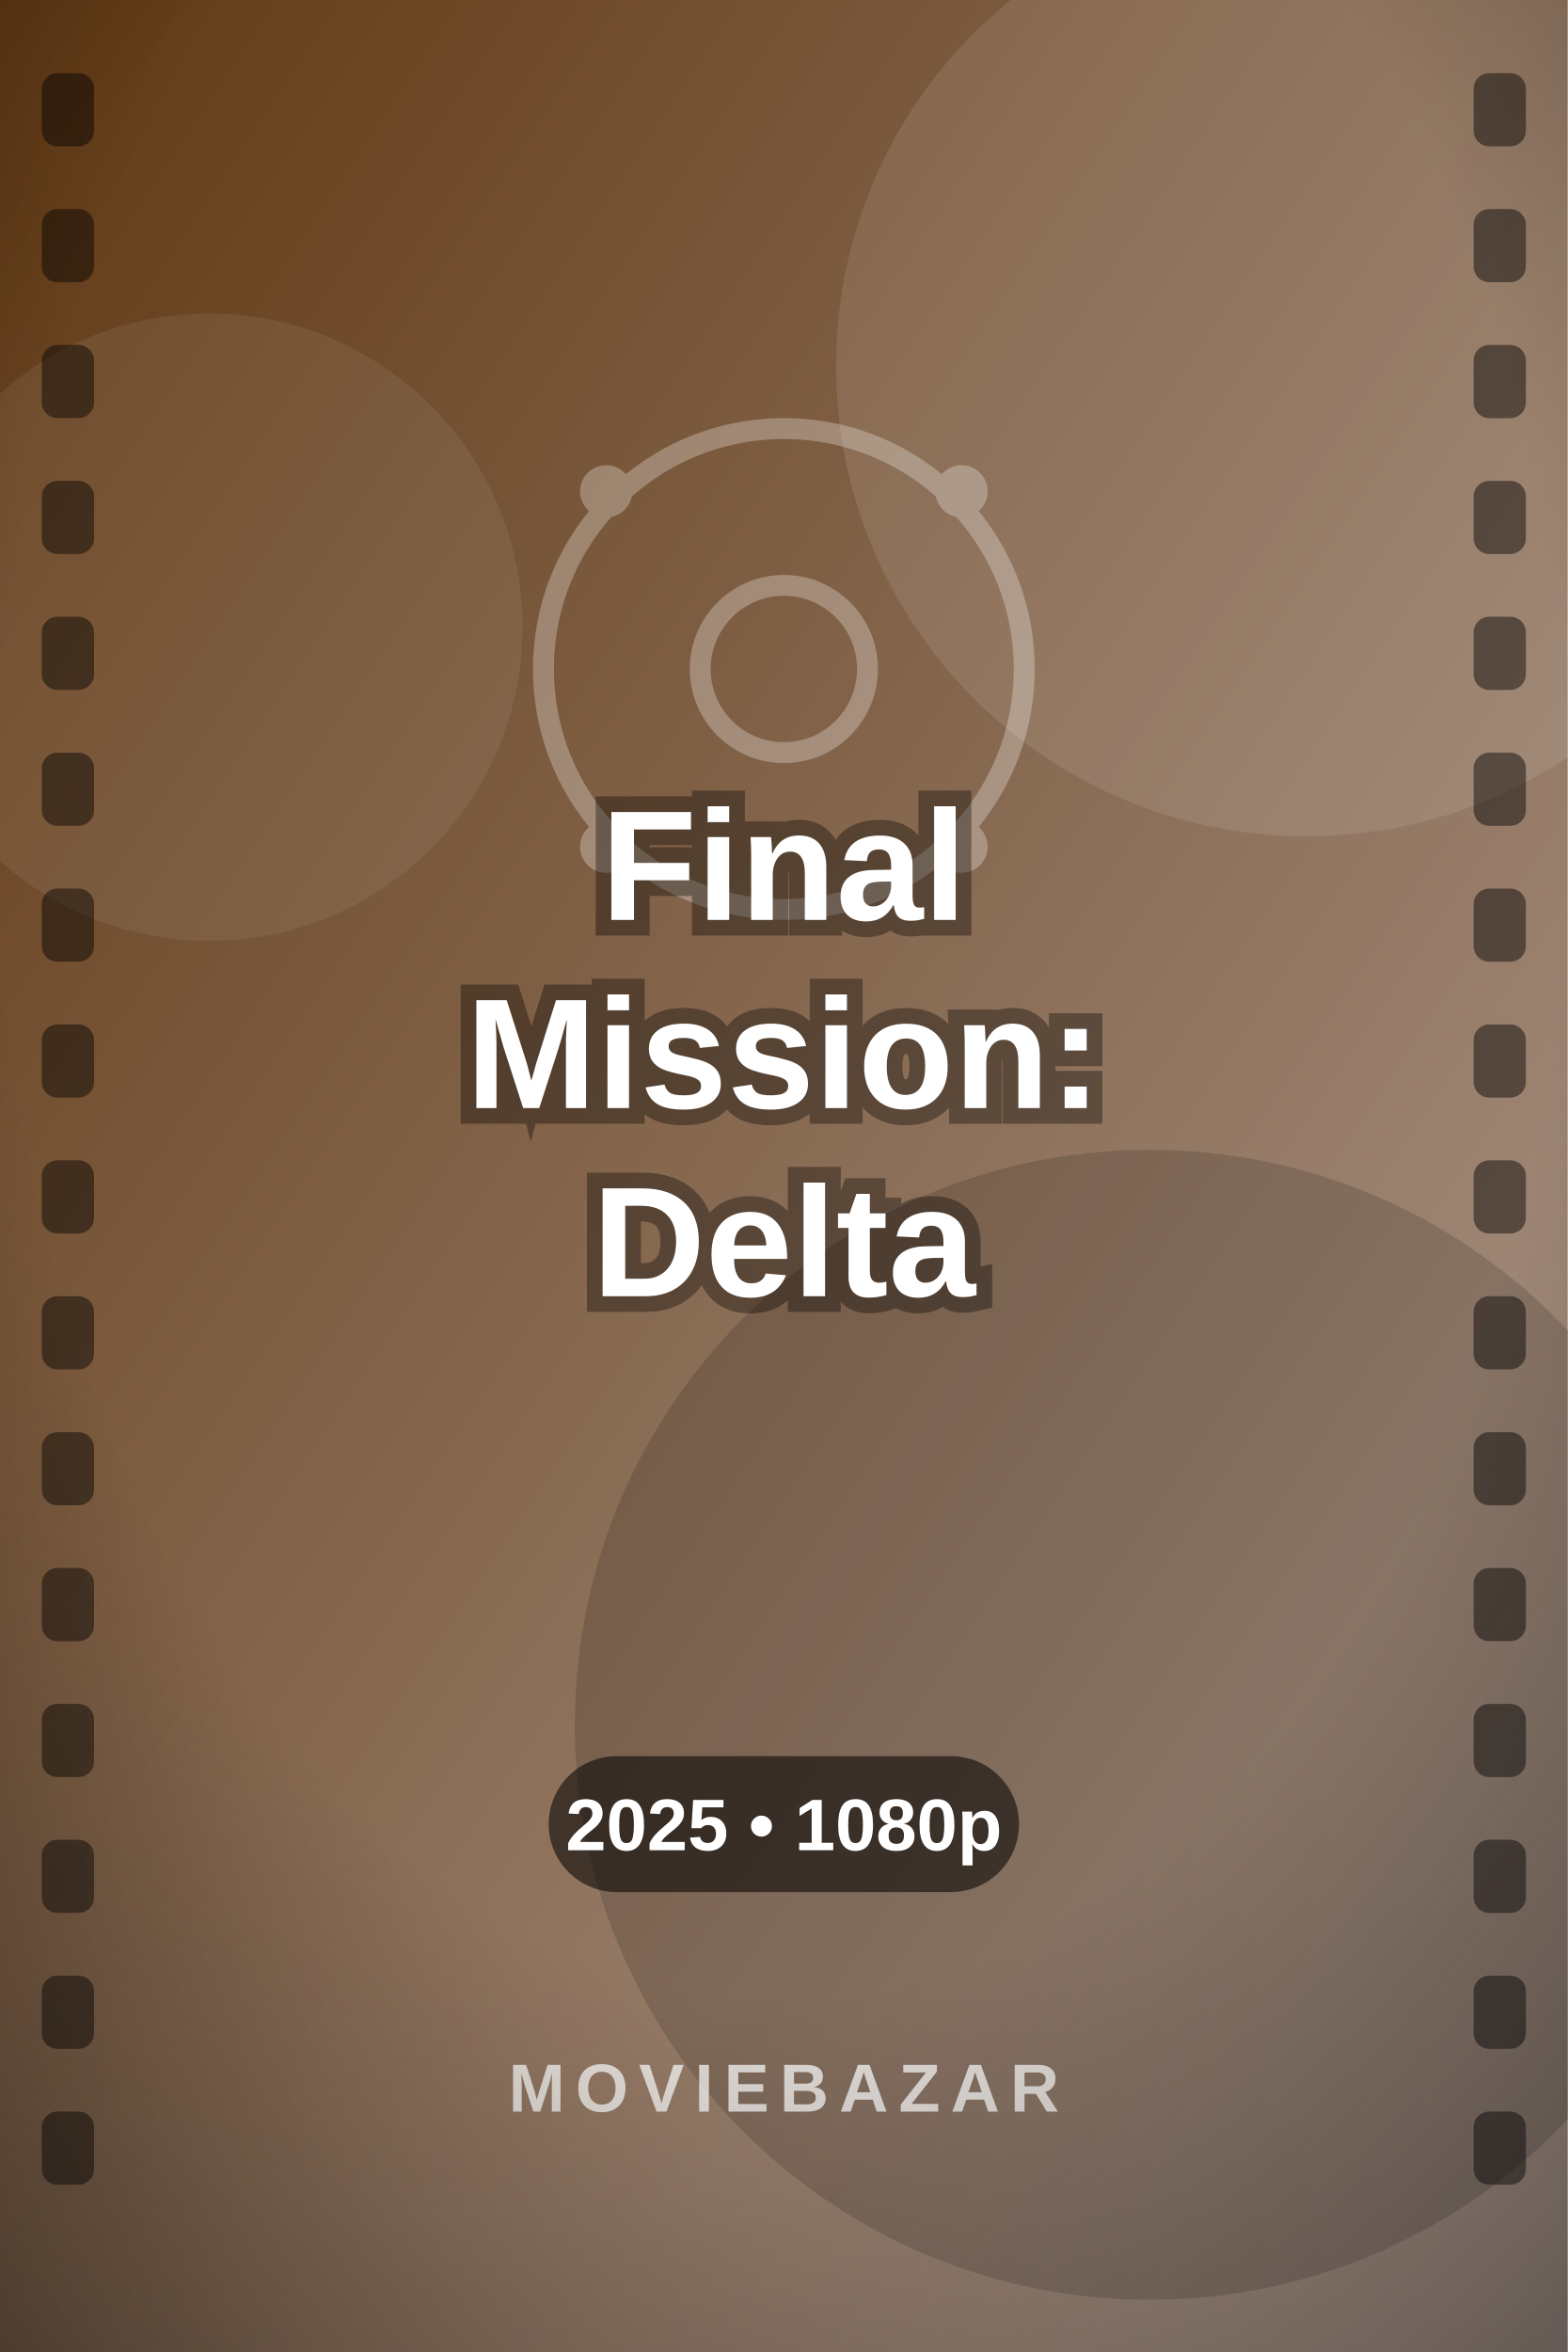
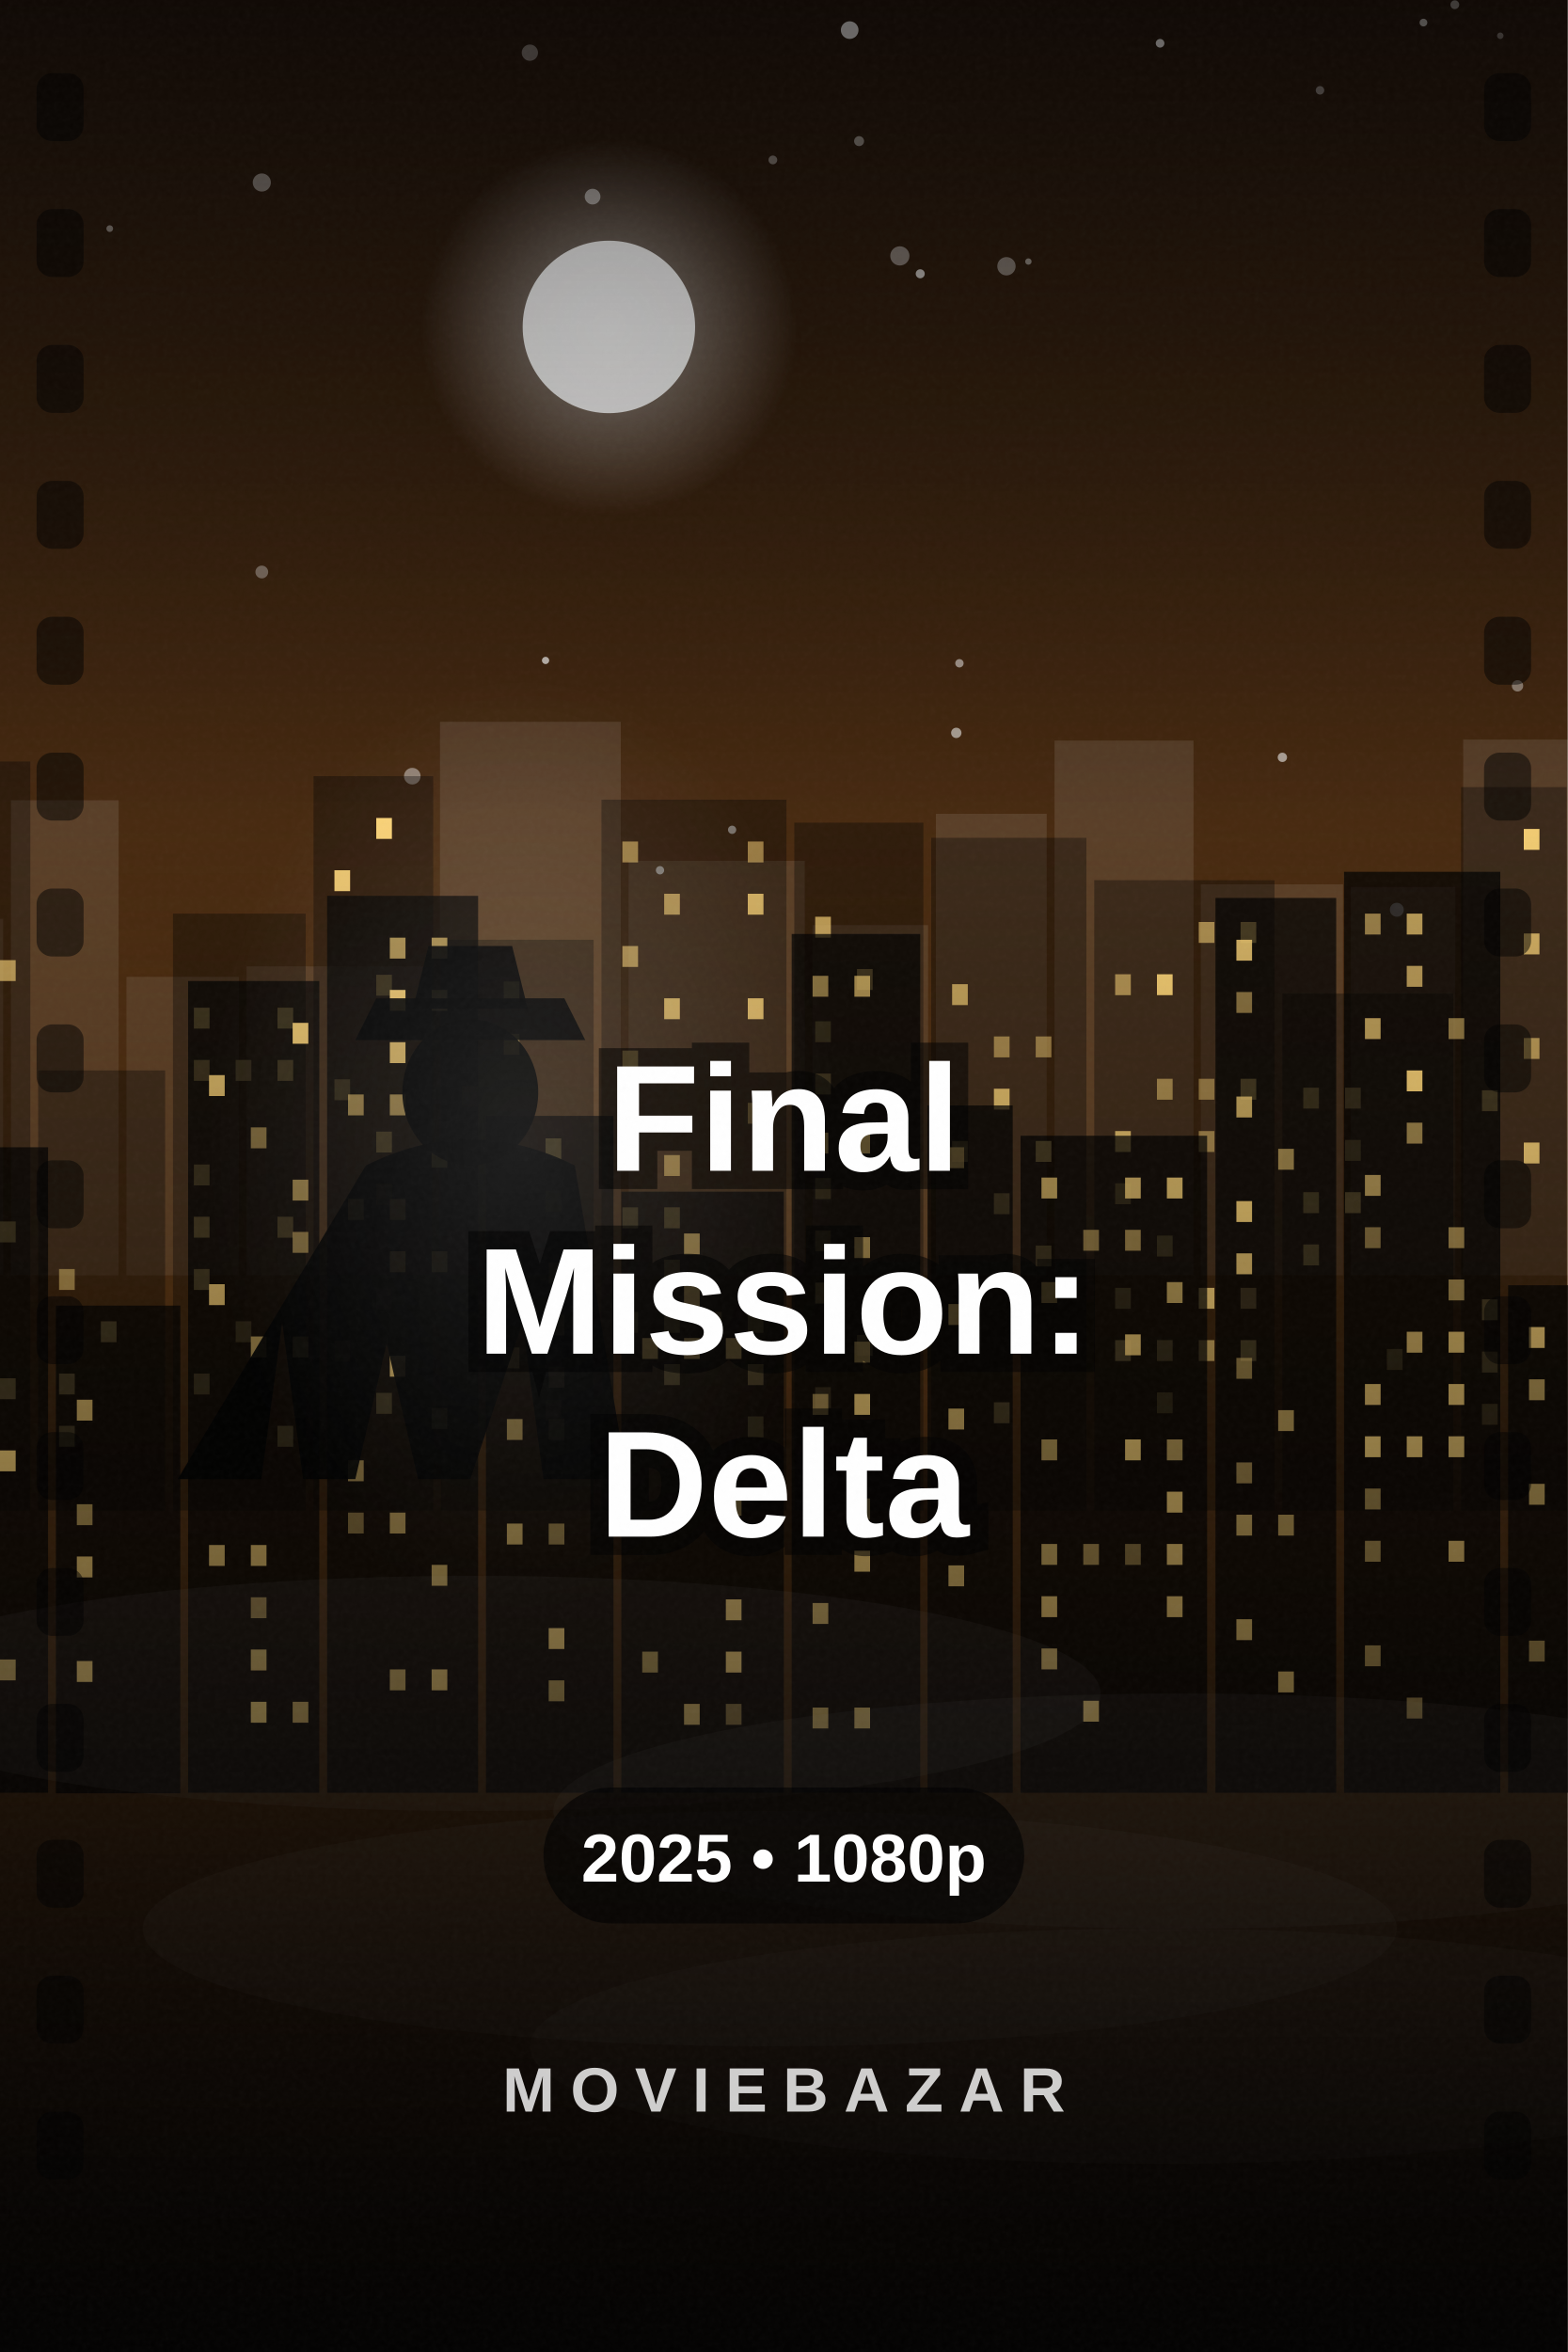
<svg xmlns="http://www.w3.org/2000/svg" width="300" height="450" viewBox="0 0 300 450">
  <defs>
-     <linearGradient id="g" x1="0" y1="0" x2="1" y2="1">
+     <linearGradient id="sky" x1="0" y1="0" x2="0" y2="1">
+       <stop offset="0" stop-color="#1a0f08" />
+       <stop offset="0.55" stop-color="#603813" />
+       <stop offset="1" stop-color="#1a0f08" />
+     </linearGradient>
+     <radialGradient id="glow">
+       <stop offset="0" stop-color="rgba(255,255,255,.55)" />
+       <stop offset="1" stop-color="rgba(255,255,255,0)" />
+     </radialGradient>
+     <linearGradient id="sea" x1="0" y1="0" x2="0" y2="1">
      <stop offset="0" stop-color="#603813" />
-       <stop offset="1" stop-color="#b29f94" />
+       <stop offset="1" stop-color="#1a0f08" />
    </linearGradient>
-     <radialGradient id="v" cx=".5" cy=".35" r=".9">
-       <stop offset=".55" stop-color="rgba(0,0,0,0)" />
-       <stop offset="1" stop-color="rgba(0,0,0,.55)" />
+     <radialGradient id="planet">
+       <stop offset="0" stop-color="#603813" />
+       <stop offset="1" stop-color="#1a0f08" />
    </radialGradient>
+     <linearGradient id="track" x1="0" y1="0" x2="0" y2="1">
+       <stop offset="0" stop-color="#8c2b23" />
+       <stop offset="1" stop-color="#4a1410" />
+     </linearGradient>
+     <linearGradient id="bw" x1="0" y1="0" x2="0" y2="1">
+       <stop offset="0" stop-color="#d8d8d8" />
+       <stop offset="1" stop-color="#2a2a2a" />
+     </linearGradient>
+     <linearGradient id="vig" x1="0" y1="0" x2="0" y2="1">
+       <stop offset="0" stop-color="rgba(0,0,0,.45)" />
+       <stop offset="0.35" stop-color="rgba(0,0,0,0)" />
+       <stop offset="0.72" stop-color="rgba(0,0,0,.55)" />
+       <stop offset="1" stop-color="rgba(0,0,0,.92)" />
+     </linearGradient>
+     <filter id="grain">
+       <feTurbulence type="fractalNoise" baseFrequency="0.9" numOctaves="2" stitchTiles="stitch" />
+       <feColorMatrix type="saturate" values="0" />
+       <feComponentTransfer>
+         <feFuncA type="linear" slope="0.06" />
+       </feComponentTransfer>
+     </filter>
  </defs>
-   <rect width="300" height="450" fill="url(#g)" />
-   <circle cx="250" cy="70" r="90" fill="rgba(255,255,255,.10)" />
-   <circle cx="40" cy="120" r="60" fill="rgba(255,255,255,.07)" />
-   <circle cx="220" cy="330" r="110" fill="rgba(0,0,0,.15)" />
-   <rect x="8" y="14" width="10" height="14" rx="3" fill="rgba(0,0,0,.45)" />
-   <rect x="8" y="40" width="10" height="14" rx="3" fill="rgba(0,0,0,.45)" />
-   <rect x="8" y="66" width="10" height="14" rx="3" fill="rgba(0,0,0,.45)" />
-   <rect x="8" y="92" width="10" height="14" rx="3" fill="rgba(0,0,0,.45)" />
-   <rect x="8" y="118" width="10" height="14" rx="3" fill="rgba(0,0,0,.45)" />
-   <rect x="8" y="144" width="10" height="14" rx="3" fill="rgba(0,0,0,.45)" />
-   <rect x="8" y="170" width="10" height="14" rx="3" fill="rgba(0,0,0,.45)" />
-   <rect x="8" y="196" width="10" height="14" rx="3" fill="rgba(0,0,0,.45)" />
-   <rect x="8" y="222" width="10" height="14" rx="3" fill="rgba(0,0,0,.45)" />
-   <rect x="8" y="248" width="10" height="14" rx="3" fill="rgba(0,0,0,.45)" />
-   <rect x="8" y="274" width="10" height="14" rx="3" fill="rgba(0,0,0,.45)" />
-   <rect x="8" y="300" width="10" height="14" rx="3" fill="rgba(0,0,0,.45)" />
-   <rect x="8" y="326" width="10" height="14" rx="3" fill="rgba(0,0,0,.45)" />
-   <rect x="8" y="352" width="10" height="14" rx="3" fill="rgba(0,0,0,.45)" />
-   <rect x="8" y="378" width="10" height="14" rx="3" fill="rgba(0,0,0,.45)" />
-   <rect x="8" y="404" width="10" height="14" rx="3" fill="rgba(0,0,0,.45)" />
-   <rect x="282" y="14" width="10" height="14" rx="3" fill="rgba(0,0,0,.45)" />
-   <rect x="282" y="40" width="10" height="14" rx="3" fill="rgba(0,0,0,.45)" />
-   <rect x="282" y="66" width="10" height="14" rx="3" fill="rgba(0,0,0,.45)" />
-   <rect x="282" y="92" width="10" height="14" rx="3" fill="rgba(0,0,0,.45)" />
-   <rect x="282" y="118" width="10" height="14" rx="3" fill="rgba(0,0,0,.45)" />
-   <rect x="282" y="144" width="10" height="14" rx="3" fill="rgba(0,0,0,.45)" />
-   <rect x="282" y="170" width="10" height="14" rx="3" fill="rgba(0,0,0,.45)" />
-   <rect x="282" y="196" width="10" height="14" rx="3" fill="rgba(0,0,0,.45)" />
-   <rect x="282" y="222" width="10" height="14" rx="3" fill="rgba(0,0,0,.45)" />
-   <rect x="282" y="248" width="10" height="14" rx="3" fill="rgba(0,0,0,.45)" />
-   <rect x="282" y="274" width="10" height="14" rx="3" fill="rgba(0,0,0,.45)" />
-   <rect x="282" y="300" width="10" height="14" rx="3" fill="rgba(0,0,0,.45)" />
-   <rect x="282" y="326" width="10" height="14" rx="3" fill="rgba(0,0,0,.45)" />
-   <rect x="282" y="352" width="10" height="14" rx="3" fill="rgba(0,0,0,.45)" />
-   <rect x="282" y="378" width="10" height="14" rx="3" fill="rgba(0,0,0,.45)" />
-   <rect x="282" y="404" width="10" height="14" rx="3" fill="rgba(0,0,0,.45)" />
-   <g transform="translate(150 128)" opacity=".28">
-     <circle r="46" fill="none" stroke="#fff" stroke-width="4" />
-     <circle r="16" fill="none" stroke="#fff" stroke-width="4" />
-     <circle cx="-34" cy="-34" r="5" fill="#fff" />
-     <circle cx="34" cy="-34" r="5" fill="#fff" />
-     <circle cx="-34" cy="34" r="5" fill="#fff" />
-     <circle cx="34" cy="34" r="5" fill="#fff" />
+   <g>
+     <rect width="300" height="450" fill="url(#sky)" />
+     <circle cx="116.52" cy="62.55" r="16.5" fill="rgba(255,255,255,.9)" />
+     <circle cx="116.52" cy="62.55" r="36" fill="url(#glow)" />
+     <circle cx="192.6" cy="50.94" r="1.758" fill="rgba(255,255,255,0.379)" />
+     <circle cx="272.4" cy="4.32" r="0.739" fill="rgba(255,255,255,0.498)" />
+     <circle cx="101.4" cy="10.08" r="1.559" fill="rgba(255,255,255,0.325)" />
+     <circle cx="183" cy="140.22" r="0.991" fill="rgba(255,255,255,0.558)" />
+     <circle cx="162.6" cy="5.76" r="1.689" fill="rgba(255,255,255,0.681)" />
+     <circle cx="126.3" cy="166.5" r="0.795" fill="rgba(255,255,255,0.66)" />
+     <circle cx="78.9" cy="148.5" r="1.589" fill="rgba(255,255,255,0.423)" />
+     <circle cx="164.4" cy="27" r="0.955" fill="rgba(255,255,255,0.413)" />
+     <circle cx="278.4" cy="0.9" r="0.841" fill="rgba(255,255,255,0.36)" />
+     <circle cx="104.4" cy="126.36" r="0.694" fill="rgba(255,255,255,0.682)" />
+     <circle cx="113.4" cy="37.62" r="1.503" fill="rgba(255,255,255,0.507)" />
+     <circle cx="287.1" cy="6.84" r="0.621" fill="rgba(255,255,255,0.3)" />
+     <circle cx="245.4" cy="144.9" r="0.893" fill="rgba(255,255,255,0.564)" />
+     <circle cx="140.1" cy="158.76" r="0.791" fill="rgba(255,255,255,0.614)" />
+     <circle cx="267.3" cy="174.06" r="1.331" fill="rgba(255,255,255,0.534)" />
+     <circle cx="222" cy="8.28" r="0.827" fill="rgba(255,255,255,0.679)" />
+     <circle cx="50.1" cy="34.92" r="1.735" fill="rgba(255,255,255,0.387)" />
+     <circle cx="183.6" cy="126.9" r="0.801" fill="rgba(255,255,255,0.522)" />
+     <circle cx="176.1" cy="52.38" r="0.864" fill="rgba(255,255,255,0.672)" />
+     <circle cx="252.6" cy="17.28" r="0.813" fill="rgba(255,255,255,0.347)" />
+     <circle cx="172.2" cy="48.96" r="1.84" fill="rgba(255,255,255,0.395)" />
+     <circle cx="196.8" cy="50.04" r="0.612" fill="rgba(255,255,255,0.457)" />
+     <circle cx="50.1" cy="109.44" r="1.223" fill="rgba(255,255,255,0.351)" />
+     <circle cx="21" cy="43.74" r="0.644" fill="rgba(255,255,255,0.425)" />
+     <circle cx="147.9" cy="30.6" r="0.839" fill="rgba(255,255,255,0.368)" />
+     <circle cx="290.4" cy="131.22" r="1.086" fill="rgba(255,255,255,0.405)" />
+     <rect x="-20.0" y="175.8" width="20.6" height="68.2" fill="rgba(255,255,255,.10)" />
+     <rect x="2.1" y="153.1" width="20.6" height="90.9" fill="rgba(255,255,255,.10)" />
+     <rect x="24.2" y="186.9" width="21.5" height="57.1" fill="rgba(255,255,255,.10)" />
+     <rect x="47.2" y="184.9" width="35.5" height="59.1" fill="rgba(255,255,255,.10)" />
+     <rect x="84.2" y="138.1" width="34.6" height="105.9" fill="rgba(255,255,255,.10)" />
+     <rect x="120.3" y="164.7" width="33.7" height="79.3" fill="rgba(255,255,255,.10)" />
+     <rect x="155.5" y="177.0" width="22.1" height="67.0" fill="rgba(255,255,255,.10)" />
+     <rect x="179.1" y="155.7" width="21.2" height="88.3" fill="rgba(255,255,255,.10)" />
+     <rect x="201.8" y="141.7" width="26.6" height="102.3" fill="rgba(255,255,255,.10)" />
+     <rect x="229.8" y="169.2" width="27.2" height="74.8" fill="rgba(255,255,255,.10)" />
+     <rect x="258.5" y="169.7" width="20.0" height="74.3" fill="rgba(255,255,255,.10)" />
+     <rect x="280.0" y="141.5" width="30.9" height="102.5" fill="rgba(255,255,255,.10)" />
+     <rect x="312.4" y="181.8" width="27.3" height="62.2" fill="rgba(255,255,255,.10)" />
+     <rect x="-20.0" y="145.7" width="25.8" height="143.3" fill="rgba(0,0,0,.35)" />
+     <rect x="-8.0" y="153.7" width="3" height="4" fill="rgba(255,214,120,0.754)" />
+     <rect x="-16.0" y="183.7" width="3" height="4" fill="rgba(255,214,120,0.637)" />
+     <rect x="0.0" y="183.7" width="3" height="4" fill="rgba(255,214,120,0.689)" />
+     <rect x="-16.0" y="193.7" width="3" height="4" fill="rgba(255,214,120,0.861)" />
+     <rect x="-16.0" y="203.7" width="3" height="4" fill="rgba(255,214,120,0.74)" />
+     <rect x="-8.0" y="203.7" width="3" height="4" fill="rgba(255,214,120,0.82)" />
+     <rect x="-16.0" y="223.7" width="3" height="4" fill="rgba(255,214,120,0.641)" />
+     <rect x="-8.0" y="223.7" width="3" height="4" fill="rgba(255,214,120,0.998)" />
+     <rect x="-8.0" y="233.7" width="3" height="4" fill="rgba(255,214,120,0.962)" />
+     <rect x="0.0" y="233.7" width="3" height="4" fill="rgba(255,214,120,0.853)" />
+     <rect x="-16.0" y="243.7" width="3" height="4" fill="rgba(255,214,120,0.63)" />
+     <rect x="-16.0" y="263.7" width="3" height="4" fill="rgba(255,214,120,0.546)" />
+     <rect x="0.0" y="263.7" width="3" height="4" fill="rgba(255,214,120,0.972)" />
+     <rect x="7.3" y="204.8" width="24.3" height="84.2" fill="rgba(0,0,0,.35)" />
+     <rect x="11.3" y="242.8" width="3" height="4" fill="rgba(255,214,120,0.613)" />
+     <rect x="19.3" y="252.8" width="3" height="4" fill="rgba(255,214,120,0.883)" />
+     <rect x="11.3" y="262.8" width="3" height="4" fill="rgba(255,214,120,0.877)" />
+     <rect x="11.3" y="272.8" width="3" height="4" fill="rgba(255,214,120,0.786)" />
+     <rect x="33.1" y="174.8" width="25.4" height="114.2" fill="rgba(0,0,0,.35)" />
+     <rect x="37.1" y="192.8" width="3" height="4" fill="rgba(255,214,120,0.828)" />
+     <rect x="53.1" y="192.8" width="3" height="4" fill="rgba(255,214,120,0.815)" />
+     <rect x="37.1" y="202.8" width="3" height="4" fill="rgba(255,214,120,0.763)" />
+     <rect x="45.1" y="202.8" width="3" height="4" fill="rgba(255,214,120,0.587)" />
+     <rect x="53.1" y="202.8" width="3" height="4" fill="rgba(255,214,120,0.8)" />
+     <rect x="37.1" y="222.8" width="3" height="4" fill="rgba(255,214,120,0.775)" />
+     <rect x="37.1" y="232.8" width="3" height="4" fill="rgba(255,214,120,0.992)" />
+     <rect x="53.1" y="232.8" width="3" height="4" fill="rgba(255,214,120,0.87)" />
+     <rect x="37.1" y="242.8" width="3" height="4" fill="rgba(255,214,120,0.914)" />
+     <rect x="45.1" y="252.8" width="3" height="4" fill="rgba(255,214,120,0.554)" />
+     <rect x="37.1" y="262.8" width="3" height="4" fill="rgba(255,214,120,0.679)" />
+     <rect x="53.1" y="272.8" width="3" height="4" fill="rgba(255,214,120,0.706)" />
+     <rect x="60.0" y="148.5" width="22.9" height="140.5" fill="rgba(0,0,0,.35)" />
+     <rect x="72.0" y="156.5" width="3" height="4" fill="rgba(255,214,120,0.964)" />
+     <rect x="64.0" y="166.5" width="3" height="4" fill="rgba(255,214,120,0.922)" />
+     <rect x="72.0" y="186.5" width="3" height="4" fill="rgba(255,214,120,0.731)" />
+     <rect x="64.0" y="206.5" width="3" height="4" fill="rgba(255,214,120,0.635)" />
+     <rect x="72.0" y="216.5" width="3" height="4" fill="rgba(255,214,120,0.841)" />
+     <rect x="72.0" y="226.5" width="3" height="4" fill="rgba(255,214,120,0.631)" />
+     <rect x="72.0" y="246.5" width="3" height="4" fill="rgba(255,214,120,0.6)" />
+     <rect x="64.0" y="256.5" width="3" height="4" fill="rgba(255,214,120,0.81)" />
+     <rect x="72.0" y="266.5" width="3" height="4" fill="rgba(255,214,120,0.898)" />
+     <rect x="84.4" y="179.8" width="29.2" height="109.2" fill="rgba(0,0,0,.35)" />
+     <rect x="96.4" y="187.8" width="3" height="4" fill="rgba(255,214,120,0.875)" />
+     <rect x="96.4" y="197.8" width="3" height="4" fill="rgba(255,214,120,0.71)" />
+     <rect x="88.4" y="207.8" width="3" height="4" fill="rgba(255,214,120,0.518)" />
+     <rect x="104.4" y="217.8" width="3" height="4" fill="rgba(255,214,120,0.945)" />
+     <rect x="104.4" y="227.8" width="3" height="4" fill="rgba(255,214,120,0.836)" />
+     <rect x="104.4" y="247.8" width="3" height="4" fill="rgba(255,214,120,0.643)" />
+     <rect x="96.4" y="257.8" width="3" height="4" fill="rgba(255,214,120,0.73)" />
+     <rect x="104.4" y="257.8" width="3" height="4" fill="rgba(255,214,120,0.943)" />
+     <rect x="104.4" y="267.8" width="3" height="4" fill="rgba(255,214,120,0.854)" />
+     <rect x="115.1" y="153.0" width="35.4" height="136.0" fill="rgba(0,0,0,.35)" />
+     <rect x="119.1" y="161.0" width="3" height="4" fill="rgba(255,214,120,0.522)" />
+     <rect x="143.1" y="161.0" width="3" height="4" fill="rgba(255,214,120,0.516)" />
+     <rect x="127.1" y="171.0" width="3" height="4" fill="rgba(255,214,120,0.617)" />
+     <rect x="143.1" y="171.0" width="3" height="4" fill="rgba(255,214,120,0.794)" />
+     <rect x="119.1" y="181.0" width="3" height="4" fill="rgba(255,214,120,0.617)" />
+     <rect x="127.1" y="191.0" width="3" height="4" fill="rgba(255,214,120,0.804)" />
+     <rect x="143.1" y="191.0" width="3" height="4" fill="rgba(255,214,120,0.865)" />
+     <rect x="119.1" y="201.0" width="3" height="4" fill="rgba(255,214,120,0.606)" />
+     <rect x="143.1" y="211.0" width="3" height="4" fill="rgba(255,214,120,0.623)" />
+     <rect x="127.1" y="221.0" width="3" height="4" fill="rgba(255,214,120,0.58)" />
+     <rect x="119.1" y="231.0" width="3" height="4" fill="rgba(255,214,120,0.785)" />
+     <rect x="127.1" y="231.0" width="3" height="4" fill="rgba(255,214,120,0.924)" />
+     <rect x="127.1" y="241.0" width="3" height="4" fill="rgba(255,214,120,0.723)" />
+     <rect x="119.1" y="251.0" width="3" height="4" fill="rgba(255,214,120,0.668)" />
+     <rect x="127.1" y="251.0" width="3" height="4" fill="rgba(255,214,120,0.738)" />
+     <rect x="135.1" y="251.0" width="3" height="4" fill="rgba(255,214,120,0.831)" />
+     <rect x="143.1" y="251.0" width="3" height="4" fill="rgba(255,214,120,0.742)" />
+     <rect x="127.1" y="261.0" width="3" height="4" fill="rgba(255,214,120,0.91)" />
+     <rect x="143.1" y="261.0" width="3" height="4" fill="rgba(255,214,120,0.97)" />
+     <rect x="143.1" y="271.0" width="3" height="4" fill="rgba(255,214,120,0.624)" />
+     <rect x="152.0" y="157.4" width="24.7" height="131.6" fill="rgba(0,0,0,.35)" />
+     <rect x="156.0" y="175.4" width="3" height="4" fill="rgba(255,214,120,0.71)" />
+     <rect x="164.0" y="185.4" width="3" height="4" fill="rgba(255,214,120,0.821)" />
+     <rect x="156.0" y="195.4" width="3" height="4" fill="rgba(255,214,120,0.577)" />
+     <rect x="156.0" y="205.4" width="3" height="4" fill="rgba(255,214,120,0.809)" />
+     <rect x="156.0" y="225.4" width="3" height="4" fill="rgba(255,214,120,0.593)" />
+     <rect x="156.0" y="235.4" width="3" height="4" fill="rgba(255,214,120,0.579)" />
+     <rect x="156.0" y="245.4" width="3" height="4" fill="rgba(255,214,120,0.96)" />
+     <rect x="164.0" y="255.4" width="3" height="4" fill="rgba(255,214,120,0.736)" />
+     <rect x="156.0" y="265.4" width="3" height="4" fill="rgba(255,214,120,0.574)" />
+     <rect x="178.2" y="160.3" width="29.7" height="128.7" fill="rgba(0,0,0,.35)" />
+     <rect x="182.2" y="188.3" width="3" height="4" fill="rgba(255,214,120,0.713)" />
+     <rect x="190.2" y="198.3" width="3" height="4" fill="rgba(255,214,120,0.556)" />
+     <rect x="198.2" y="198.3" width="3" height="4" fill="rgba(255,214,120,0.534)" />
+     <rect x="190.2" y="208.3" width="3" height="4" fill="rgba(255,214,120,0.873)" />
+     <rect x="182.2" y="218.3" width="3" height="4" fill="rgba(255,214,120,0.883)" />
+     <rect x="198.2" y="218.3" width="3" height="4" fill="rgba(255,214,120,0.949)" />
+     <rect x="190.2" y="228.3" width="3" height="4" fill="rgba(255,214,120,0.705)" />
+     <rect x="198.2" y="238.3" width="3" height="4" fill="rgba(255,214,120,0.797)" />
+     <rect x="190.2" y="268.3" width="3" height="4" fill="rgba(255,214,120,0.916)" />
+     <rect x="209.4" y="168.4" width="34.5" height="120.6" fill="rgba(0,0,0,.35)" />
+     <rect x="229.4" y="176.4" width="3" height="4" fill="rgba(255,214,120,0.593)" />
+     <rect x="237.4" y="176.4" width="3" height="4" fill="rgba(255,214,120,0.996)" />
+     <rect x="213.4" y="186.4" width="3" height="4" fill="rgba(255,214,120,0.623)" />
+     <rect x="221.4" y="186.4" width="3" height="4" fill="rgba(255,214,120,0.961)" />
+     <rect x="221.4" y="206.4" width="3" height="4" fill="rgba(255,214,120,0.569)" />
+     <rect x="229.4" y="206.4" width="3" height="4" fill="rgba(255,214,120,0.504)" />
+     <rect x="237.4" y="206.4" width="3" height="4" fill="rgba(255,214,120,0.959)" />
+     <rect x="213.4" y="216.4" width="3" height="4" fill="rgba(255,214,120,0.875)" />
+     <rect x="229.4" y="216.4" width="3" height="4" fill="rgba(255,214,120,0.566)" />
+     <rect x="213.4" y="226.4" width="3" height="4" fill="rgba(255,214,120,0.579)" />
+     <rect x="221.4" y="236.4" width="3" height="4" fill="rgba(255,214,120,0.629)" />
+     <rect x="213.4" y="246.4" width="3" height="4" fill="rgba(255,214,120,0.578)" />
+     <rect x="229.4" y="246.4" width="3" height="4" fill="rgba(255,214,120,0.963)" />
+     <rect x="237.4" y="246.4" width="3" height="4" fill="rgba(255,214,120,0.74)" />
+     <rect x="213.4" y="256.4" width="3" height="4" fill="rgba(255,214,120,0.976)" />
+     <rect x="221.4" y="256.4" width="3" height="4" fill="rgba(255,214,120,0.675)" />
+     <rect x="229.4" y="256.4" width="3" height="4" fill="rgba(255,214,120,0.732)" />
+     <rect x="237.4" y="256.4" width="3" height="4" fill="rgba(255,214,120,0.961)" />
+     <rect x="221.4" y="266.4" width="3" height="4" fill="rgba(255,214,120,0.526)" />
+     <rect x="245.4" y="190.1" width="32.7" height="98.9" fill="rgba(0,0,0,.35)" />
+     <rect x="249.4" y="208.1" width="3" height="4" fill="rgba(255,214,120,0.734)" />
+     <rect x="257.4" y="208.1" width="3" height="4" fill="rgba(255,214,120,0.641)" />
+     <rect x="257.4" y="218.1" width="3" height="4" fill="rgba(255,214,120,0.541)" />
+     <rect x="249.4" y="228.1" width="3" height="4" fill="rgba(255,214,120,0.829)" />
+     <rect x="257.4" y="228.1" width="3" height="4" fill="rgba(255,214,120,0.994)" />
+     <rect x="249.4" y="238.1" width="3" height="4" fill="rgba(255,214,120,0.866)" />
+     <rect x="265.4" y="258.1" width="3" height="4" fill="rgba(255,214,120,0.544)" />
+     <rect x="279.6" y="150.6" width="20.2" height="138.4" fill="rgba(0,0,0,.35)" />
+     <rect x="291.6" y="158.6" width="3" height="4" fill="rgba(255,214,120,0.936)" />
+     <rect x="291.6" y="178.6" width="3" height="4" fill="rgba(255,214,120,0.784)" />
+     <rect x="291.6" y="198.6" width="3" height="4" fill="rgba(255,214,120,0.68)" />
+     <rect x="283.6" y="208.6" width="3" height="4" fill="rgba(255,214,120,0.897)" />
+     <rect x="291.6" y="218.6" width="3" height="4" fill="rgba(255,214,120,0.967)" />
+     <rect x="283.6" y="248.6" width="3" height="4" fill="rgba(255,214,120,0.97)" />
+     <rect x="283.6" y="258.6" width="3" height="4" fill="rgba(255,214,120,0.744)" />
+     <rect x="283.6" y="268.6" width="3" height="4" fill="rgba(255,214,120,0.595)" />
+     <rect x="301.3" y="161.8" width="28.3" height="127.2" fill="rgba(0,0,0,.35)" />
+     <rect x="313.3" y="169.8" width="3" height="4" fill="rgba(255,214,120,0.933)" />
+     <rect x="305.3" y="189.8" width="3" height="4" fill="rgba(255,214,120,0.555)" />
+     <rect x="313.3" y="209.8" width="3" height="4" fill="rgba(255,214,120,0.891)" />
+     <rect x="321.3" y="229.8" width="3" height="4" fill="rgba(255,214,120,0.968)" />
+     <rect x="305.3" y="249.8" width="3" height="4" fill="rgba(255,214,120,0.574)" />
+     <rect x="313.3" y="259.8" width="3" height="4" fill="rgba(255,214,120,0.711)" />
+     <rect x="321.3" y="259.8" width="3" height="4" fill="rgba(255,214,120,0.805)" />
+     <rect x="-20.0" y="219.5" width="29.2" height="123.5" fill="rgba(0,0,0,.72)" />
+     <rect x="-8.0" y="227.5" width="3" height="4" fill="rgba(255,214,120,0.782)" />
+     <rect x="-8.0" y="237.5" width="3" height="4" fill="rgba(255,214,120,0.57)" />
+     <rect x="-16.0" y="247.5" width="3" height="4" fill="rgba(255,214,120,0.643)" />
+     <rect x="-8.0" y="267.5" width="3" height="4" fill="rgba(255,214,120,0.843)" />
+     <rect x="-8.0" y="277.5" width="3" height="4" fill="rgba(255,214,120,0.646)" />
+     <rect x="0.0" y="277.5" width="3" height="4" fill="rgba(255,214,120,0.929)" />
+     <rect x="-16.0" y="287.5" width="3" height="4" fill="rgba(255,214,120,0.975)" />
+     <rect x="-8.0" y="287.5" width="3" height="4" fill="rgba(255,214,120,0.985)" />
+     <rect x="-8.0" y="297.5" width="3" height="4" fill="rgba(255,214,120,0.963)" />
+     <rect x="-16.0" y="307.5" width="3" height="4" fill="rgba(255,214,120,0.708)" />
+     <rect x="-8.0" y="307.5" width="3" height="4" fill="rgba(255,214,120,0.81)" />
+     <rect x="-8.0" y="317.5" width="3" height="4" fill="rgba(255,214,120,0.938)" />
+     <rect x="0.0" y="317.5" width="3" height="4" fill="rgba(255,214,120,0.799)" />
+     <rect x="10.7" y="249.8" width="23.8" height="93.3" fill="rgba(0,0,0,.72)" />
+     <rect x="14.7" y="267.8" width="3" height="4" fill="rgba(255,214,120,0.761)" />
+     <rect x="14.7" y="287.8" width="3" height="4" fill="rgba(255,214,120,0.664)" />
+     <rect x="14.7" y="297.8" width="3" height="4" fill="rgba(255,214,120,0.895)" />
+     <rect x="14.7" y="317.8" width="3" height="4" fill="rgba(255,214,120,0.948)" />
+     <rect x="36.0" y="187.7" width="25.1" height="155.3" fill="rgba(0,0,0,.72)" />
+     <rect x="56.0" y="195.7" width="3" height="4" fill="rgba(255,214,120,0.934)" />
+     <rect x="40.0" y="205.7" width="3" height="4" fill="rgba(255,214,120,0.844)" />
+     <rect x="48.0" y="215.7" width="3" height="4" fill="rgba(255,214,120,0.5)" />
+     <rect x="56.0" y="225.7" width="3" height="4" fill="rgba(255,214,120,0.613)" />
+     <rect x="56.0" y="235.7" width="3" height="4" fill="rgba(255,214,120,0.544)" />
+     <rect x="40.0" y="245.7" width="3" height="4" fill="rgba(255,214,120,0.851)" />
+     <rect x="48.0" y="255.7" width="3" height="4" fill="rgba(255,214,120,0.642)" />
+     <rect x="56.0" y="255.7" width="3" height="4" fill="rgba(255,214,120,0.742)" />
+     <rect x="40.0" y="295.6" width="3" height="4" fill="rgba(255,214,120,0.851)" />
+     <rect x="48.0" y="295.6" width="3" height="4" fill="rgba(255,214,120,0.862)" />
+     <rect x="48.0" y="305.6" width="3" height="4" fill="rgba(255,214,120,0.591)" />
+     <rect x="48.0" y="315.6" width="3" height="4" fill="rgba(255,214,120,0.834)" />
+     <rect x="48.0" y="325.6" width="3" height="4" fill="rgba(255,214,120,0.974)" />
+     <rect x="56.0" y="325.6" width="3" height="4" fill="rgba(255,214,120,0.806)" />
+     <rect x="62.6" y="171.4" width="28.9" height="171.6" fill="rgba(0,0,0,.72)" />
+     <rect x="74.6" y="179.4" width="3" height="4" fill="rgba(255,214,120,0.661)" />
+     <rect x="82.6" y="179.4" width="3" height="4" fill="rgba(255,214,120,0.664)" />
+     <rect x="74.6" y="189.4" width="3" height="4" fill="rgba(255,214,120,0.943)" />
+     <rect x="82.6" y="189.4" width="3" height="4" fill="rgba(255,214,120,0.808)" />
+     <rect x="74.6" y="199.4" width="3" height="4" fill="rgba(255,214,120,0.85)" />
+     <rect x="66.6" y="209.4" width="3" height="4" fill="rgba(255,214,120,0.579)" />
+     <rect x="74.6" y="209.4" width="3" height="4" fill="rgba(255,214,120,0.593)" />
+     <rect x="82.6" y="219.4" width="3" height="4" fill="rgba(255,214,120,0.828)" />
+     <rect x="66.6" y="229.4" width="3" height="4" fill="rgba(255,214,120,0.564)" />
+     <rect x="74.6" y="229.4" width="3" height="4" fill="rgba(255,214,120,0.724)" />
+     <rect x="74.6" y="239.4" width="3" height="4" fill="rgba(255,214,120,0.915)" />
+     <rect x="82.6" y="239.4" width="3" height="4" fill="rgba(255,214,120,0.809)" />
+     <rect x="74.6" y="259.4" width="3" height="4" fill="rgba(255,214,120,0.893)" />
+     <rect x="82.6" y="269.4" width="3" height="4" fill="rgba(255,214,120,0.58)" />
+     <rect x="66.6" y="279.4" width="3" height="4" fill="rgba(255,214,120,0.637)" />
+     <rect x="66.6" y="289.4" width="3" height="4" fill="rgba(255,214,120,0.501)" />
+     <rect x="74.6" y="289.4" width="3" height="4" fill="rgba(255,214,120,0.732)" />
+     <rect x="82.6" y="299.4" width="3" height="4" fill="rgba(255,214,120,0.808)" />
+     <rect x="74.6" y="319.4" width="3" height="4" fill="rgba(255,214,120,0.784)" />
+     <rect x="82.6" y="319.4" width="3" height="4" fill="rgba(255,214,120,0.929)" />
+     <rect x="93.0" y="213.5" width="24.4" height="129.5" fill="rgba(0,0,0,.72)" />
+     <rect x="97.0" y="241.5" width="3" height="4" fill="rgba(255,214,120,0.792)" />
+     <rect x="105.0" y="241.5" width="3" height="4" fill="rgba(255,214,120,0.791)" />
+     <rect x="105.0" y="251.5" width="3" height="4" fill="rgba(255,214,120,0.919)" />
+     <rect x="105.0" y="261.5" width="3" height="4" fill="rgba(255,214,120,0.609)" />
+     <rect x="97.0" y="271.5" width="3" height="4" fill="rgba(255,214,120,0.609)" />
+     <rect x="105.0" y="271.5" width="3" height="4" fill="rgba(255,214,120,0.516)" />
+     <rect x="97.0" y="291.5" width="3" height="4" fill="rgba(255,214,120,0.804)" />
+     <rect x="105.0" y="291.5" width="3" height="4" fill="rgba(255,214,120,0.582)" />
+     <rect x="105.0" y="311.5" width="3" height="4" fill="rgba(255,214,120,0.97)" />
+     <rect x="105.0" y="321.5" width="3" height="4" fill="rgba(255,214,120,0.713)" />
+     <rect x="118.9" y="228.0" width="31.1" height="115.0" fill="rgba(0,0,0,.72)" />
+     <rect x="130.9" y="236.0" width="3" height="4" fill="rgba(255,214,120,0.633)" />
+     <rect x="130.9" y="246.0" width="3" height="4" fill="rgba(255,214,120,0.642)" />
+     <rect x="122.9" y="256.0" width="3" height="4" fill="rgba(255,214,120,0.608)" />
+     <rect x="130.9" y="256.0" width="3" height="4" fill="rgba(255,214,120,0.686)" />
+     <rect x="138.9" y="256.0" width="3" height="4" fill="rgba(255,214,120,0.651)" />
+     <rect x="138.9" y="286.0" width="3" height="4" fill="rgba(255,214,120,0.931)" />
+     <rect x="138.9" y="306.0" width="3" height="4" fill="rgba(255,214,120,0.926)" />
+     <rect x="122.9" y="316.0" width="3" height="4" fill="rgba(255,214,120,0.695)" />
+     <rect x="138.9" y="316.0" width="3" height="4" fill="rgba(255,214,120,0.968)" />
+     <rect x="130.9" y="326.0" width="3" height="4" fill="rgba(255,214,120,0.869)" />
+     <rect x="138.9" y="326.0" width="3" height="4" fill="rgba(255,214,120,0.525)" />
+     <rect x="151.5" y="178.7" width="24.6" height="164.3" fill="rgba(0,0,0,.72)" />
+     <rect x="155.5" y="186.7" width="3" height="4" fill="rgba(255,214,120,0.534)" />
+     <rect x="163.5" y="186.7" width="3" height="4" fill="rgba(255,214,120,0.655)" />
+     <rect x="155.5" y="216.7" width="3" height="4" fill="rgba(255,214,120,0.622)" />
+     <rect x="163.5" y="216.7" width="3" height="4" fill="rgba(255,214,120,0.926)" />
+     <rect x="163.5" y="236.7" width="3" height="4" fill="rgba(255,214,120,0.631)" />
+     <rect x="163.5" y="256.7" width="3" height="4" fill="rgba(255,214,120,0.701)" />
+     <rect x="155.5" y="266.7" width="3" height="4" fill="rgba(255,214,120,0.543)" />
+     <rect x="163.5" y="266.7" width="3" height="4" fill="rgba(255,214,120,0.899)" />
+     <rect x="163.5" y="286.7" width="3" height="4" fill="rgba(255,214,120,0.703)" />
+     <rect x="163.5" y="296.7" width="3" height="4" fill="rgba(255,214,120,0.963)" />
+     <rect x="155.5" y="306.7" width="3" height="4" fill="rgba(255,214,120,0.805)" />
+     <rect x="155.5" y="326.7" width="3" height="4" fill="rgba(255,214,120,0.817)" />
+     <rect x="163.5" y="326.7" width="3" height="4" fill="rgba(255,214,120,0.871)" />
+     <rect x="177.5" y="211.5" width="16.3" height="131.5" fill="rgba(0,0,0,.72)" />
+     <rect x="181.5" y="219.5" width="3" height="4" fill="rgba(255,214,120,0.658)" />
+     <rect x="181.5" y="249.5" width="3" height="4" fill="rgba(255,214,120,0.713)" />
+     <rect x="181.5" y="269.5" width="3" height="4" fill="rgba(255,214,120,0.769)" />
+     <rect x="181.5" y="299.5" width="3" height="4" fill="rgba(255,214,120,0.834)" />
+     <rect x="195.3" y="217.3" width="35.7" height="125.7" fill="rgba(0,0,0,.72)" />
+     <rect x="199.3" y="225.3" width="3" height="4" fill="rgba(255,214,120,0.727)" />
+     <rect x="215.3" y="225.3" width="3" height="4" fill="rgba(255,214,120,0.806)" />
+     <rect x="223.3" y="225.3" width="3" height="4" fill="rgba(255,214,120,0.866)" />
+     <rect x="207.3" y="235.3" width="3" height="4" fill="rgba(255,214,120,0.52)" />
+     <rect x="215.3" y="235.3" width="3" height="4" fill="rgba(255,214,120,0.571)" />
+     <rect x="199.3" y="245.3" width="3" height="4" fill="rgba(255,214,120,0.501)" />
+     <rect x="223.3" y="245.3" width="3" height="4" fill="rgba(255,214,120,0.703)" />
+     <rect x="215.3" y="255.3" width="3" height="4" fill="rgba(255,214,120,0.841)" />
+     <rect x="199.3" y="275.4" width="3" height="4" fill="rgba(255,214,120,0.657)" />
+     <rect x="215.3" y="275.4" width="3" height="4" fill="rgba(255,214,120,0.908)" />
+     <rect x="223.3" y="275.4" width="3" height="4" fill="rgba(255,214,120,0.681)" />
+     <rect x="223.3" y="285.4" width="3" height="4" fill="rgba(255,214,120,0.923)" />
+     <rect x="199.3" y="295.4" width="3" height="4" fill="rgba(255,214,120,0.789)" />
+     <rect x="207.3" y="295.4" width="3" height="4" fill="rgba(255,214,120,0.642)" />
+     <rect x="215.3" y="295.4" width="3" height="4" fill="rgba(255,214,120,0.503)" />
+     <rect x="223.3" y="295.4" width="3" height="4" fill="rgba(255,214,120,0.911)" />
+     <rect x="199.3" y="305.4" width="3" height="4" fill="rgba(255,214,120,0.921)" />
+     <rect x="223.3" y="305.4" width="3" height="4" fill="rgba(255,214,120,0.92)" />
+     <rect x="199.3" y="315.4" width="3" height="4" fill="rgba(255,214,120,0.855)" />
+     <rect x="207.3" y="325.4" width="3" height="4" fill="rgba(255,214,120,0.988)" />
+     <rect x="232.6" y="171.8" width="23.1" height="171.2" fill="rgba(0,0,0,.72)" />
+     <rect x="236.6" y="179.8" width="3" height="4" fill="rgba(255,214,120,0.839)" />
+     <rect x="236.6" y="189.8" width="3" height="4" fill="rgba(255,214,120,0.511)" />
+     <rect x="236.6" y="209.8" width="3" height="4" fill="rgba(255,214,120,0.78)" />
+     <rect x="244.6" y="219.8" width="3" height="4" fill="rgba(255,214,120,0.61)" />
+     <rect x="236.6" y="229.8" width="3" height="4" fill="rgba(255,214,120,0.944)" />
+     <rect x="236.6" y="239.8" width="3" height="4" fill="rgba(255,214,120,0.853)" />
+     <rect x="236.6" y="259.8" width="3" height="4" fill="rgba(255,214,120,0.54)" />
+     <rect x="244.6" y="269.8" width="3" height="4" fill="rgba(255,214,120,0.685)" />
+     <rect x="236.6" y="279.8" width="3" height="4" fill="rgba(255,214,120,0.59)" />
+     <rect x="236.6" y="289.8" width="3" height="4" fill="rgba(255,214,120,0.767)" />
+     <rect x="244.6" y="289.8" width="3" height="4" fill="rgba(255,214,120,0.701)" />
+     <rect x="236.6" y="309.8" width="3" height="4" fill="rgba(255,214,120,0.861)" />
+     <rect x="244.6" y="319.8" width="3" height="4" fill="rgba(255,214,120,0.879)" />
+     <rect x="257.2" y="166.8" width="29.9" height="176.2" fill="rgba(0,0,0,.72)" />
+     <rect x="261.2" y="174.8" width="3" height="4" fill="rgba(255,214,120,0.567)" />
+     <rect x="269.2" y="174.8" width="3" height="4" fill="rgba(255,214,120,0.717)" />
+     <rect x="269.2" y="184.8" width="3" height="4" fill="rgba(255,214,120,0.707)" />
+     <rect x="261.2" y="194.8" width="3" height="4" fill="rgba(255,214,120,0.736)" />
+     <rect x="277.2" y="194.8" width="3" height="4" fill="rgba(255,214,120,0.544)" />
+     <rect x="269.2" y="204.8" width="3" height="4" fill="rgba(255,214,120,0.976)" />
+     <rect x="269.2" y="214.8" width="3" height="4" fill="rgba(255,214,120,0.606)" />
+     <rect x="261.2" y="224.8" width="3" height="4" fill="rgba(255,214,120,0.681)" />
+     <rect x="261.2" y="234.8" width="3" height="4" fill="rgba(255,214,120,0.5)" />
+     <rect x="277.2" y="234.8" width="3" height="4" fill="rgba(255,214,120,0.619)" />
+     <rect x="277.2" y="244.8" width="3" height="4" fill="rgba(255,214,120,0.601)" />
+     <rect x="269.2" y="254.8" width="3" height="4" fill="rgba(255,214,120,0.77)" />
+     <rect x="277.2" y="254.8" width="3" height="4" fill="rgba(255,214,120,0.83)" />
+     <rect x="261.2" y="264.8" width="3" height="4" fill="rgba(255,214,120,0.837)" />
+     <rect x="277.2" y="264.8" width="3" height="4" fill="rgba(255,214,120,0.861)" />
+     <rect x="261.2" y="274.8" width="3" height="4" fill="rgba(255,214,120,0.932)" />
+     <rect x="269.2" y="274.8" width="3" height="4" fill="rgba(255,214,120,0.908)" />
+     <rect x="277.2" y="274.8" width="3" height="4" fill="rgba(255,214,120,0.859)" />
+     <rect x="261.2" y="284.8" width="3" height="4" fill="rgba(255,214,120,0.588)" />
+     <rect x="261.2" y="294.8" width="3" height="4" fill="rgba(255,214,120,0.616)" />
+     <rect x="277.2" y="294.8" width="3" height="4" fill="rgba(255,214,120,0.869)" />
+     <rect x="261.2" y="314.8" width="3" height="4" fill="rgba(255,214,120,0.659)" />
+     <rect x="269.2" y="324.8" width="3" height="4" fill="rgba(255,214,120,0.611)" />
+     <rect x="288.6" y="245.9" width="19.6" height="97.1" fill="rgba(0,0,0,.72)" />
+     <rect x="292.6" y="253.9" width="3" height="4" fill="rgba(255,214,120,0.897)" />
+     <rect x="300.6" y="253.9" width="3" height="4" fill="rgba(255,214,120,0.623)" />
+     <rect x="292.6" y="263.9" width="3" height="4" fill="rgba(255,214,120,0.674)" />
+     <rect x="300.6" y="273.9" width="3" height="4" fill="rgba(255,214,120,0.676)" />
+     <rect x="292.6" y="283.9" width="3" height="4" fill="rgba(255,214,120,0.738)" />
+     <rect x="300.6" y="303.9" width="3" height="4" fill="rgba(255,214,120,0.589)" />
+     <rect x="292.6" y="313.9" width="3" height="4" fill="rgba(255,214,120,0.633)" />
+     <rect x="300.6" y="313.9" width="3" height="4" fill="rgba(255,214,120,0.675)" />
+     <rect x="309.6" y="246.2" width="35.2" height="96.8" fill="rgba(0,0,0,.72)" />
+     <rect x="329.6" y="254.2" width="3" height="4" fill="rgba(255,214,120,0.905)" />
+     <rect x="337.6" y="254.2" width="3" height="4" fill="rgba(255,214,120,0.887)" />
+     <rect x="313.6" y="264.2" width="3" height="4" fill="rgba(255,214,120,0.617)" />
+     <rect x="321.6" y="264.2" width="3" height="4" fill="rgba(255,214,120,0.55)" />
+     <rect x="329.6" y="264.2" width="3" height="4" fill="rgba(255,214,120,0.835)" />
+     <rect x="337.6" y="264.2" width="3" height="4" fill="rgba(255,214,120,0.697)" />
+     <rect x="313.6" y="274.2" width="3" height="4" fill="rgba(255,214,120,0.795)" />
+     <rect x="329.6" y="274.2" width="3" height="4" fill="rgba(255,214,120,0.529)" />
+     <rect x="329.6" y="284.2" width="3" height="4" fill="rgba(255,214,120,0.548)" />
+     <rect x="337.6" y="284.2" width="3" height="4" fill="rgba(255,214,120,0.73)" />
+     <rect x="321.6" y="294.2" width="3" height="4" fill="rgba(255,214,120,0.895)" />
+     <rect x="329.6" y="294.2" width="3" height="4" fill="rgba(255,214,120,0.903)" />
+     <rect x="313.6" y="314.2" width="3" height="4" fill="rgba(255,214,120,0.959)" />
+     <rect x="329.6" y="314.2" width="3" height="4" fill="rgba(255,214,120,0.74)" />
+     <rect x="321.6" y="324.2" width="3" height="4" fill="rgba(255,214,120,0.662)" />
+     <ellipse cx="90.6" cy="324" rx="120" ry="22.5" fill="rgba(255,255,255,.06)" />
+     <ellipse cx="225.9" cy="346.5" rx="120" ry="22.5" fill="rgba(255,255,255,.06)" />
+     <ellipse cx="147.3" cy="369" rx="120" ry="22.5" fill="rgba(255,255,255,.06)" />
+     <ellipse cx="221.4" cy="391.5" rx="120" ry="22.5" fill="rgba(255,255,255,.06)" />
+     <g fill="rgba(0,0,0,.92)" transform="translate(90 279) scale(1)">
+       <ellipse cx="0" cy="-70" rx="13" ry="14" />
+       <path d="M-22 -80 h44 l-4 -8 h-36z" />
+       <path d="M-11 -86 h22 l-3 -12 h-16z" />
+       <path d="M-20 -56 q20 -10 40 0 l10 60 h-16 l-4 -30 -10 30 h-10 l-6 -26 -6 26 h-10 l-4 -30 -4 30 h-16z" />
+     </g>
+     <ellipse cx="100" cy="219" rx="60" ry="90" fill="url(#glow)" opacity=".25" />
  </g>
-   <text x="150" y="176" text-anchor="middle" font-family="Poppins, Arial, sans-serif" font-weight="700" font-size="30" fill="#fff" style="paint-order:stroke" stroke="rgba(0,0,0,.35)" stroke-width="6">Final</text>
-   <text x="150" y="212" text-anchor="middle" font-family="Poppins, Arial, sans-serif" font-weight="700" font-size="30" fill="#fff" style="paint-order:stroke" stroke="rgba(0,0,0,.35)" stroke-width="6">Mission:</text>
-   <text x="150" y="248" text-anchor="middle" font-family="Poppins, Arial, sans-serif" font-weight="700" font-size="30" fill="#fff" style="paint-order:stroke" stroke="rgba(0,0,0,.35)" stroke-width="6">Delta</text>
-   <rect x="105" y="336" width="90" height="26" rx="13" fill="rgba(0,0,0,.55)" />
-   <text x="150" y="354" text-anchor="middle" font-family="Poppins, Arial, sans-serif" font-weight="600" font-size="14" fill="#fff">2025 • 1080p</text>
-   <text x="150" y="404" text-anchor="middle" font-family="Poppins, Arial, sans-serif" font-weight="700" font-size="13" letter-spacing="2" fill="rgba(255,255,255,.75)">MOVIEBAZAR</text>
-   <rect width="300" height="450" fill="url(#v)" />
+   <rect width="300" height="450" fill="url(#vig)" />
+   <text x="150" y="224" text-anchor="middle" font-family="Poppins, Arial, sans-serif" font-weight="700" font-size="29" fill="#fff" style="paint-order:stroke" stroke="rgba(0,0,0,.55)" stroke-width="7">Final</text>
+   <text x="150" y="259" text-anchor="middle" font-family="Poppins, Arial, sans-serif" font-weight="700" font-size="29" fill="#fff" style="paint-order:stroke" stroke="rgba(0,0,0,.55)" stroke-width="7">Mission:</text>
+   <text x="150" y="294" text-anchor="middle" font-family="Poppins, Arial, sans-serif" font-weight="700" font-size="29" fill="#fff" style="paint-order:stroke" stroke="rgba(0,0,0,.55)" stroke-width="7">Delta</text>
+   <rect x="104" y="342" width="92" height="26" rx="13" fill="rgba(0,0,0,.65)" />
+   <text x="150" y="360" text-anchor="middle" font-family="Poppins, Arial, sans-serif" font-weight="600" font-size="13" fill="#fff">2025 • 1080p</text>
+   <text x="150" y="404" text-anchor="middle" font-family="Poppins, Arial, sans-serif" font-weight="700" font-size="12" letter-spacing="3" fill="rgba(255,255,255,.8)">MOVIEBAZAR</text>
+   <rect x="7" y="14" width="9" height="13" rx="3" fill="rgba(0,0,0,.5)" />
+   <rect x="7" y="40" width="9" height="13" rx="3" fill="rgba(0,0,0,.5)" />
+   <rect x="7" y="66" width="9" height="13" rx="3" fill="rgba(0,0,0,.5)" />
+   <rect x="7" y="92" width="9" height="13" rx="3" fill="rgba(0,0,0,.5)" />
+   <rect x="7" y="118" width="9" height="13" rx="3" fill="rgba(0,0,0,.5)" />
+   <rect x="7" y="144" width="9" height="13" rx="3" fill="rgba(0,0,0,.5)" />
+   <rect x="7" y="170" width="9" height="13" rx="3" fill="rgba(0,0,0,.5)" />
+   <rect x="7" y="196" width="9" height="13" rx="3" fill="rgba(0,0,0,.5)" />
+   <rect x="7" y="222" width="9" height="13" rx="3" fill="rgba(0,0,0,.5)" />
+   <rect x="7" y="248" width="9" height="13" rx="3" fill="rgba(0,0,0,.5)" />
+   <rect x="7" y="274" width="9" height="13" rx="3" fill="rgba(0,0,0,.5)" />
+   <rect x="7" y="300" width="9" height="13" rx="3" fill="rgba(0,0,0,.5)" />
+   <rect x="7" y="326" width="9" height="13" rx="3" fill="rgba(0,0,0,.5)" />
+   <rect x="7" y="352" width="9" height="13" rx="3" fill="rgba(0,0,0,.5)" />
+   <rect x="7" y="378" width="9" height="13" rx="3" fill="rgba(0,0,0,.5)" />
+   <rect x="7" y="404" width="9" height="13" rx="3" fill="rgba(0,0,0,.5)" />
+   <rect x="284" y="14" width="9" height="13" rx="3" fill="rgba(0,0,0,.5)" />
+   <rect x="284" y="40" width="9" height="13" rx="3" fill="rgba(0,0,0,.5)" />
+   <rect x="284" y="66" width="9" height="13" rx="3" fill="rgba(0,0,0,.5)" />
+   <rect x="284" y="92" width="9" height="13" rx="3" fill="rgba(0,0,0,.5)" />
+   <rect x="284" y="118" width="9" height="13" rx="3" fill="rgba(0,0,0,.5)" />
+   <rect x="284" y="144" width="9" height="13" rx="3" fill="rgba(0,0,0,.5)" />
+   <rect x="284" y="170" width="9" height="13" rx="3" fill="rgba(0,0,0,.5)" />
+   <rect x="284" y="196" width="9" height="13" rx="3" fill="rgba(0,0,0,.5)" />
+   <rect x="284" y="222" width="9" height="13" rx="3" fill="rgba(0,0,0,.5)" />
+   <rect x="284" y="248" width="9" height="13" rx="3" fill="rgba(0,0,0,.5)" />
+   <rect x="284" y="274" width="9" height="13" rx="3" fill="rgba(0,0,0,.5)" />
+   <rect x="284" y="300" width="9" height="13" rx="3" fill="rgba(0,0,0,.5)" />
+   <rect x="284" y="326" width="9" height="13" rx="3" fill="rgba(0,0,0,.5)" />
+   <rect x="284" y="352" width="9" height="13" rx="3" fill="rgba(0,0,0,.5)" />
+   <rect x="284" y="378" width="9" height="13" rx="3" fill="rgba(0,0,0,.5)" />
+   <rect x="284" y="404" width="9" height="13" rx="3" fill="rgba(0,0,0,.5)" />
+   <rect width="300" height="450" filter="url(#grain)" opacity=".5" />
</svg>
